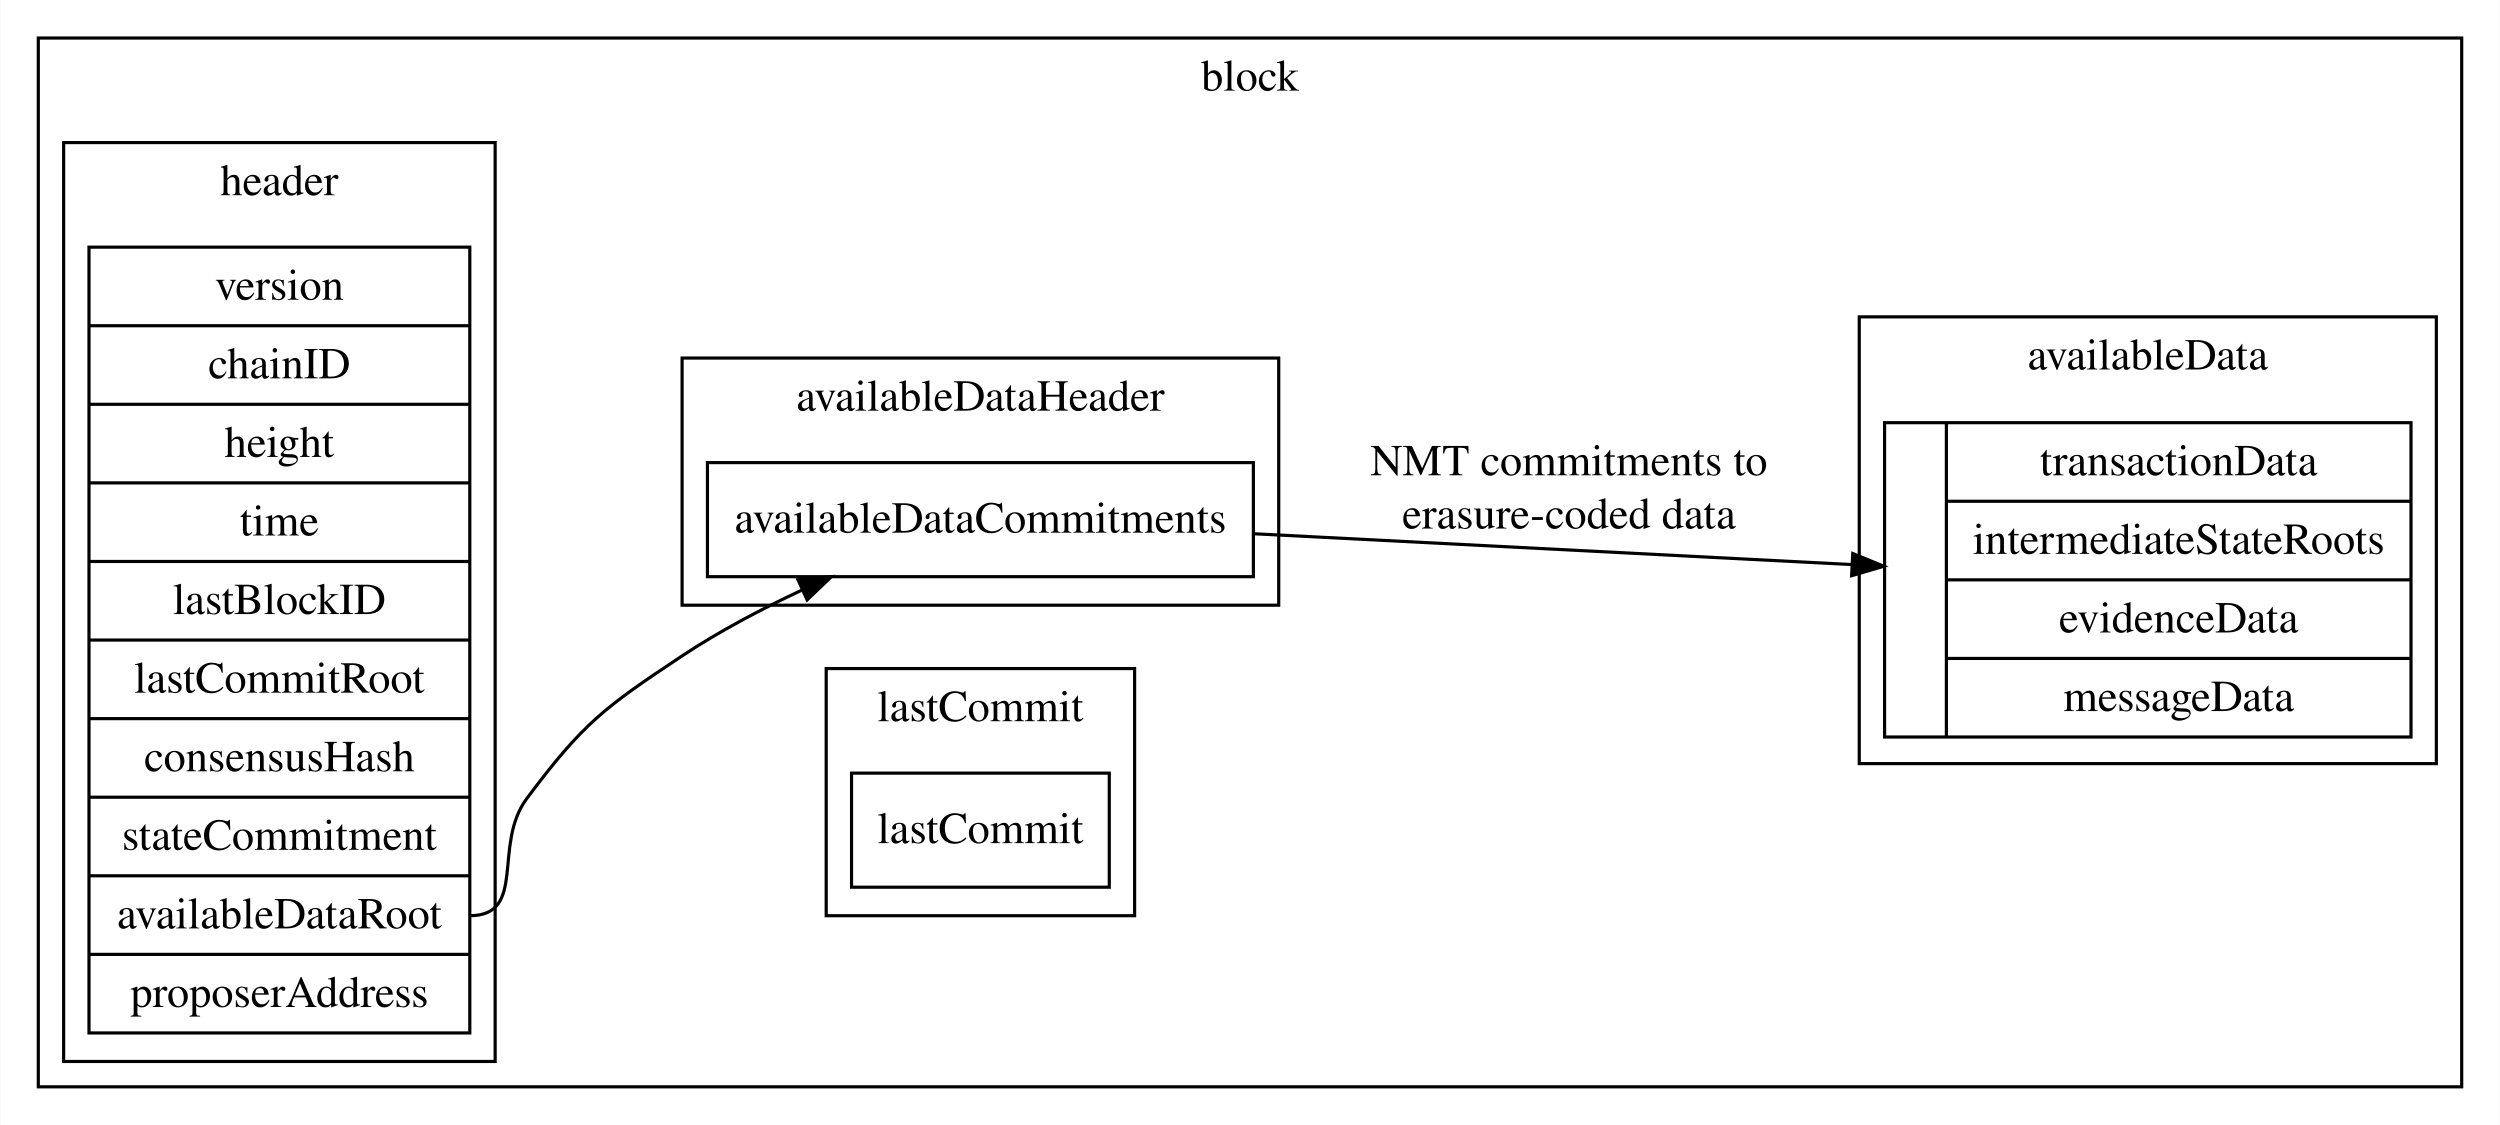
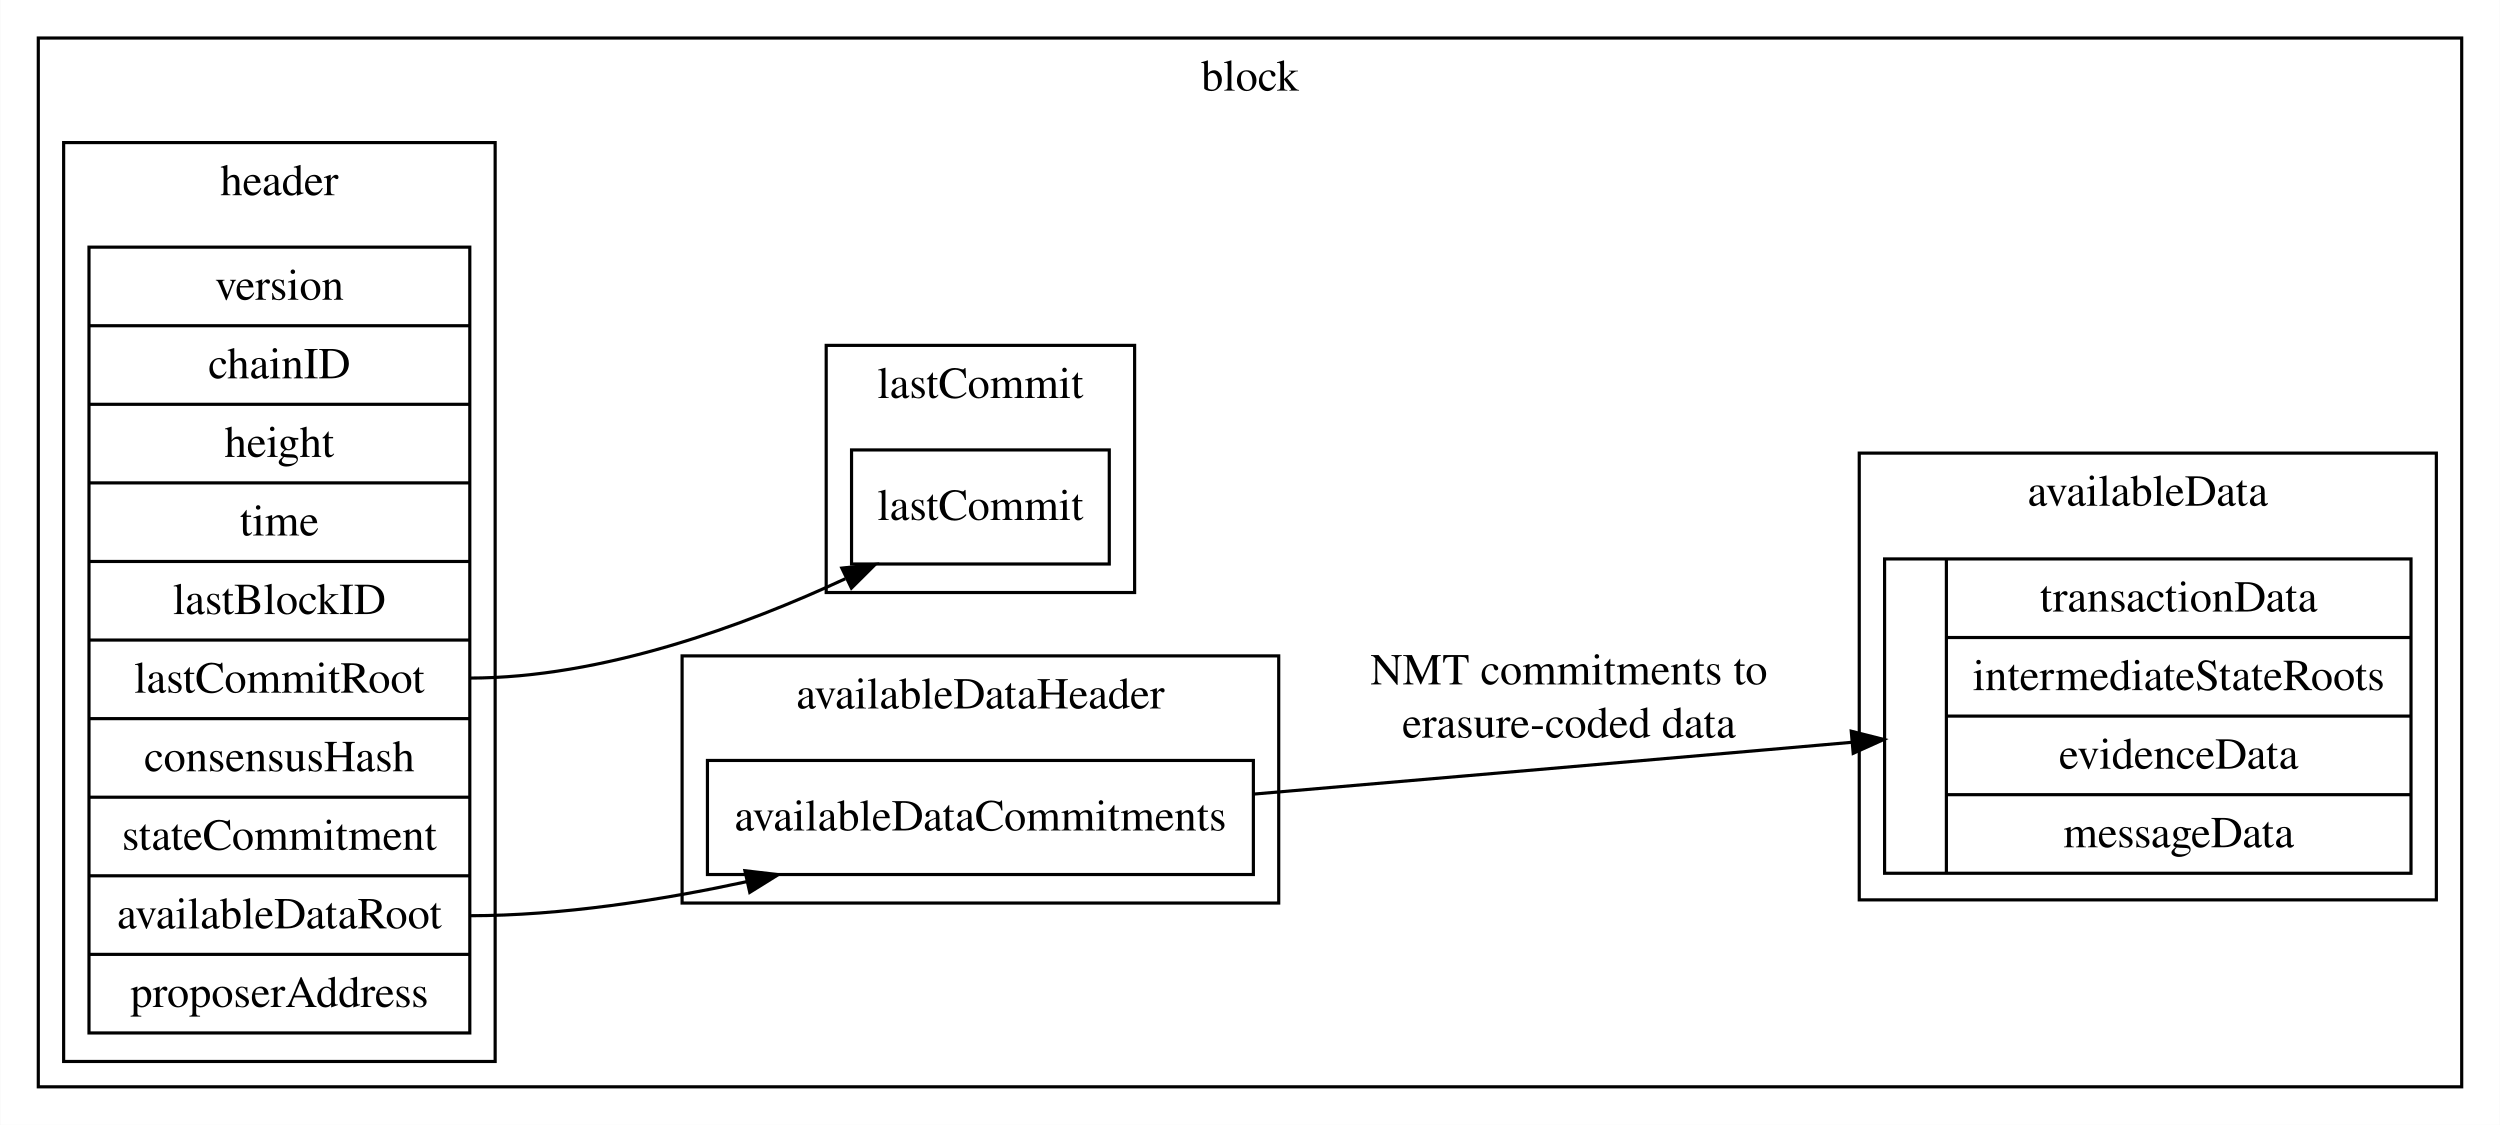
<svg xmlns="http://www.w3.org/2000/svg" width="789pt" height="355pt" viewBox="0.00 0.00 788.83 355.00">
  <g id="graph0" class="graph" transform="scale(1 1) rotate(0) translate(4 351)">
    <polygon fill="#ffffff" stroke="transparent" points="-4,4 -4,-351 784.828,-351 784.828,4 -4,4" />
    <g id="clust1" class="cluster">
      <polygon fill="none" stroke="#000000" points="8,-8 8,-339 772.828,-339 772.828,-8 8,-8" />
      <text text-anchor="middle" x="390.414" y="-322.4" font-family="Times,serif" font-size="14.00" fill="#000000">block</text>
    </g>
    <g id="clust2" class="cluster">
-       <polygon fill="none" stroke="#000000" points="256.662,-62 256.662,-140 354.002,-140 354.002,-62 256.662,-62" />
-       <text text-anchor="middle" x="305.332" y="-123.4" font-family="Times,serif" font-size="14.00" fill="#000000">lastCommit</text>
+       <polygon fill="none" stroke="#000000" points="211.184,-66 211.184,-144 399.48,-144 399.48,-66 211.184,-66" />
+       <text text-anchor="middle" x="305.332" y="-127.4" font-family="Times,serif" font-size="14.00" fill="#000000">availableDataHeader</text>
    </g>
    <g id="clust3" class="cluster">
-       <polygon fill="none" stroke="#000000" points="582.692,-110 582.692,-251 764.828,-251 764.828,-110 582.692,-110" />
-       <text text-anchor="middle" x="673.76" y="-234.4" font-family="Times,serif" font-size="14.00" fill="#000000">availableData</text>
+       <polygon fill="none" stroke="#000000" points="582.692,-67 582.692,-208 764.828,-208 764.828,-67 582.692,-67" />
+       <text text-anchor="middle" x="673.76" y="-191.4" font-family="Times,serif" font-size="14.00" fill="#000000">availableData</text>
    </g>
    <g id="clust4" class="cluster">
-       <polygon fill="none" stroke="#000000" points="211.184,-160 211.184,-238 399.48,-238 399.48,-160 211.184,-160" />
-       <text text-anchor="middle" x="305.332" y="-221.4" font-family="Times,serif" font-size="14.00" fill="#000000">availableDataHeader</text>
+       <polygon fill="none" stroke="#000000" points="256.662,-164 256.662,-242 354.002,-242 354.002,-164 256.662,-164" />
+       <text text-anchor="middle" x="305.332" y="-225.4" font-family="Times,serif" font-size="14.00" fill="#000000">lastCommit</text>
    </g>
    <g id="clust5" class="cluster">
      <polygon fill="none" stroke="#000000" points="16,-16 16,-306 152.184,-306 152.184,-16 16,-16" />
      <text text-anchor="middle" x="84.092" y="-289.4" font-family="Times,serif" font-size="14.00" fill="#000000">header</text>
    </g>
    <g id="node1" class="node">
-       <polygon fill="none" stroke="#000000" points="264.662,-71 264.662,-107 346.002,-107 346.002,-71 264.662,-71" />
-       <text text-anchor="middle" x="305.332" y="-84.9" font-family="Times,serif" font-size="14.00" fill="#000000">lastCommit</text>
+       <polygon fill="none" stroke="#000000" points="219.184,-75 219.184,-111 391.48,-111 391.48,-75 219.184,-75" />
+       <text text-anchor="middle" x="305.332" y="-88.9" font-family="Times,serif" font-size="14.00" fill="#000000">availableDataCommitments</text>
    </g>
    <g id="node2" class="node">
-       <polygon fill="none" stroke="#000000" points="590.692,-118.4 590.692,-217.6 756.828,-217.6 756.828,-118.4 590.692,-118.4" />
-       <text text-anchor="middle" x="600.442" y="-163.8" font-family="Times,serif" font-size="14.00" fill="#000000"> </text>
-       <polyline fill="none" stroke="#000000" points="610.192,-118.4 610.192,-217.6 " />
-       <text text-anchor="middle" x="683.51" y="-201" font-family="Times,serif" font-size="14.00" fill="#000000">transactionData</text>
-       <polyline fill="none" stroke="#000000" points="610.192,-192.8 756.828,-192.8 " />
-       <text text-anchor="middle" x="683.51" y="-176.2" font-family="Times,serif" font-size="14.00" fill="#000000">intermediateStateRoots</text>
-       <polyline fill="none" stroke="#000000" points="610.192,-168 756.828,-168 " />
-       <text text-anchor="middle" x="683.51" y="-151.4" font-family="Times,serif" font-size="14.00" fill="#000000">evidenceData</text>
-       <polyline fill="none" stroke="#000000" points="610.192,-143.2 756.828,-143.2 " />
-       <text text-anchor="middle" x="683.51" y="-126.6" font-family="Times,serif" font-size="14.00" fill="#000000">messageData</text>
+       <polygon fill="none" stroke="#000000" points="590.692,-75.4 590.692,-174.6 756.828,-174.6 756.828,-75.4 590.692,-75.4" />
+       <text text-anchor="middle" x="600.442" y="-120.8" font-family="Times,serif" font-size="14.00" fill="#000000"> </text>
+       <polyline fill="none" stroke="#000000" points="610.192,-75.4 610.192,-174.6 " />
+       <text text-anchor="middle" x="683.51" y="-158" font-family="Times,serif" font-size="14.00" fill="#000000">transactionData</text>
+       <polyline fill="none" stroke="#000000" points="610.192,-149.8 756.828,-149.8 " />
+       <text text-anchor="middle" x="683.51" y="-133.2" font-family="Times,serif" font-size="14.00" fill="#000000">intermediateStateRoots</text>
+       <polyline fill="none" stroke="#000000" points="610.192,-125 756.828,-125 " />
+       <text text-anchor="middle" x="683.51" y="-108.4" font-family="Times,serif" font-size="14.00" fill="#000000">evidenceData</text>
+       <polyline fill="none" stroke="#000000" points="610.192,-100.2 756.828,-100.2 " />
+       <text text-anchor="middle" x="683.51" y="-83.6" font-family="Times,serif" font-size="14.00" fill="#000000">messageData</text>
+     </g>
+     <g id="edge3" class="edge">
+       <path fill="none" stroke="#000000" d="M391.54,-100.383C439.322,-104.487 499.799,-109.699 553.692,-114.4 562.325,-115.153 571.308,-115.94 580.3,-116.73" />
+       <polygon fill="#000000" stroke="#000000" points="580.171,-120.232 590.439,-117.621 580.784,-113.259 580.171,-120.232" />
+       <text text-anchor="middle" x="491.086" y="-135" font-family="Times,serif" font-size="14.00" fill="#000000">NMT commitments to</text>
+       <text text-anchor="middle" x="491.086" y="-118.2" font-family="Times,serif" font-size="14.00" fill="#000000">erasure-coded data</text>
    </g>
    <g id="node3" class="node">
-       <polygon fill="none" stroke="#000000" points="219.184,-169 219.184,-205 391.48,-205 391.48,-169 219.184,-169" />
-       <text text-anchor="middle" x="305.332" y="-182.9" font-family="Times,serif" font-size="14.00" fill="#000000">availableDataCommitments</text>
-     </g>
-     <g id="edge2" class="edge">
-       <path fill="none" stroke="#000000" d="M391.712,-182.545C448.293,-179.627 522.221,-175.815 580.194,-172.825" />
-       <polygon fill="#000000" stroke="#000000" points="580.65,-176.306 590.456,-172.296 580.289,-169.316 580.65,-176.306" />
-       <text text-anchor="middle" x="491.086" y="-201" font-family="Times,serif" font-size="14.00" fill="#000000">NMT commitments to</text>
-       <text text-anchor="middle" x="491.086" y="-184.2" font-family="Times,serif" font-size="14.00" fill="#000000">erasure-coded data</text>
+       <polygon fill="none" stroke="#000000" points="264.662,-173 264.662,-209 346.002,-209 346.002,-173 264.662,-173" />
+       <text text-anchor="middle" x="305.332" y="-186.9" font-family="Times,serif" font-size="14.00" fill="#000000">lastCommit</text>
    </g>
    <g id="node4" class="node">
      <polygon fill="none" stroke="#000000" points="24,-25 24,-273 144.184,-273 144.184,-25 24,-25" />
      <text text-anchor="middle" x="84.092" y="-256.4" font-family="Times,serif" font-size="14.00" fill="#000000">version</text>
      <polyline fill="none" stroke="#000000" points="24,-248.2 144.184,-248.2 " />
      <text text-anchor="middle" x="84.092" y="-231.6" font-family="Times,serif" font-size="14.00" fill="#000000">chainID</text>
      <polyline fill="none" stroke="#000000" points="24,-223.4 144.184,-223.4 " />
      <text text-anchor="middle" x="84.092" y="-206.8" font-family="Times,serif" font-size="14.00" fill="#000000">height</text>
      <polyline fill="none" stroke="#000000" points="24,-198.6 144.184,-198.6 " />
      <text text-anchor="middle" x="84.092" y="-182" font-family="Times,serif" font-size="14.00" fill="#000000">time</text>
      <polyline fill="none" stroke="#000000" points="24,-173.8 144.184,-173.8 " />
      <text text-anchor="middle" x="84.092" y="-157.2" font-family="Times,serif" font-size="14.00" fill="#000000">lastBlockID</text>
      <polyline fill="none" stroke="#000000" points="24,-149 144.184,-149 " />
      <text text-anchor="middle" x="84.092" y="-132.4" font-family="Times,serif" font-size="14.00" fill="#000000">lastCommitRoot</text>
      <polyline fill="none" stroke="#000000" points="24,-124.2 144.184,-124.2 " />
      <text text-anchor="middle" x="84.092" y="-107.6" font-family="Times,serif" font-size="14.00" fill="#000000">consensusHash</text>
      <polyline fill="none" stroke="#000000" points="24,-99.4 144.184,-99.4 " />
      <text text-anchor="middle" x="84.092" y="-82.8" font-family="Times,serif" font-size="14.00" fill="#000000">stateCommitment</text>
      <polyline fill="none" stroke="#000000" points="24,-74.6 144.184,-74.6 " />
      <text text-anchor="middle" x="84.092" y="-58" font-family="Times,serif" font-size="14.00" fill="#000000">availableDataRoot</text>
      <polyline fill="none" stroke="#000000" points="24,-49.8 144.184,-49.8 " />
      <text text-anchor="middle" x="84.092" y="-33.2" font-family="Times,serif" font-size="14.00" fill="#000000">proposerAddress</text>
    </g>
+     <g id="edge2" class="edge">
+       <path fill="none" stroke="#000000" d="M144.092,-62C173.034,-62 204.381,-66.876 231.674,-72.761" />
+       <polygon fill="#000000" stroke="#000000" points="231.01,-76.199 241.533,-74.967 232.539,-69.368 231.01,-76.199" />
+     </g>
    <g id="edge1" class="edge">
-       <path fill="none" stroke="#000000" d="M144.092,-62C162.397,-62 151.232,-84.332 162.184,-99 179.874,-122.692 186.543,-127.656 211.184,-144 222.872,-151.753 236.185,-158.775 249.046,-164.792" />
-       <polygon fill="#000000" stroke="#000000" points="247.748,-168.047 258.301,-168.992 250.641,-161.672 247.748,-168.047" />
+       <path fill="none" stroke="#000000" d="M144.092,-137C185.961,-137 230.928,-153.574 262.709,-168.358" />
+       <polygon fill="#000000" stroke="#000000" points="261.6,-171.708 272.131,-172.869 264.622,-165.394 261.6,-171.708" />
    </g>
  </g>
</svg>
